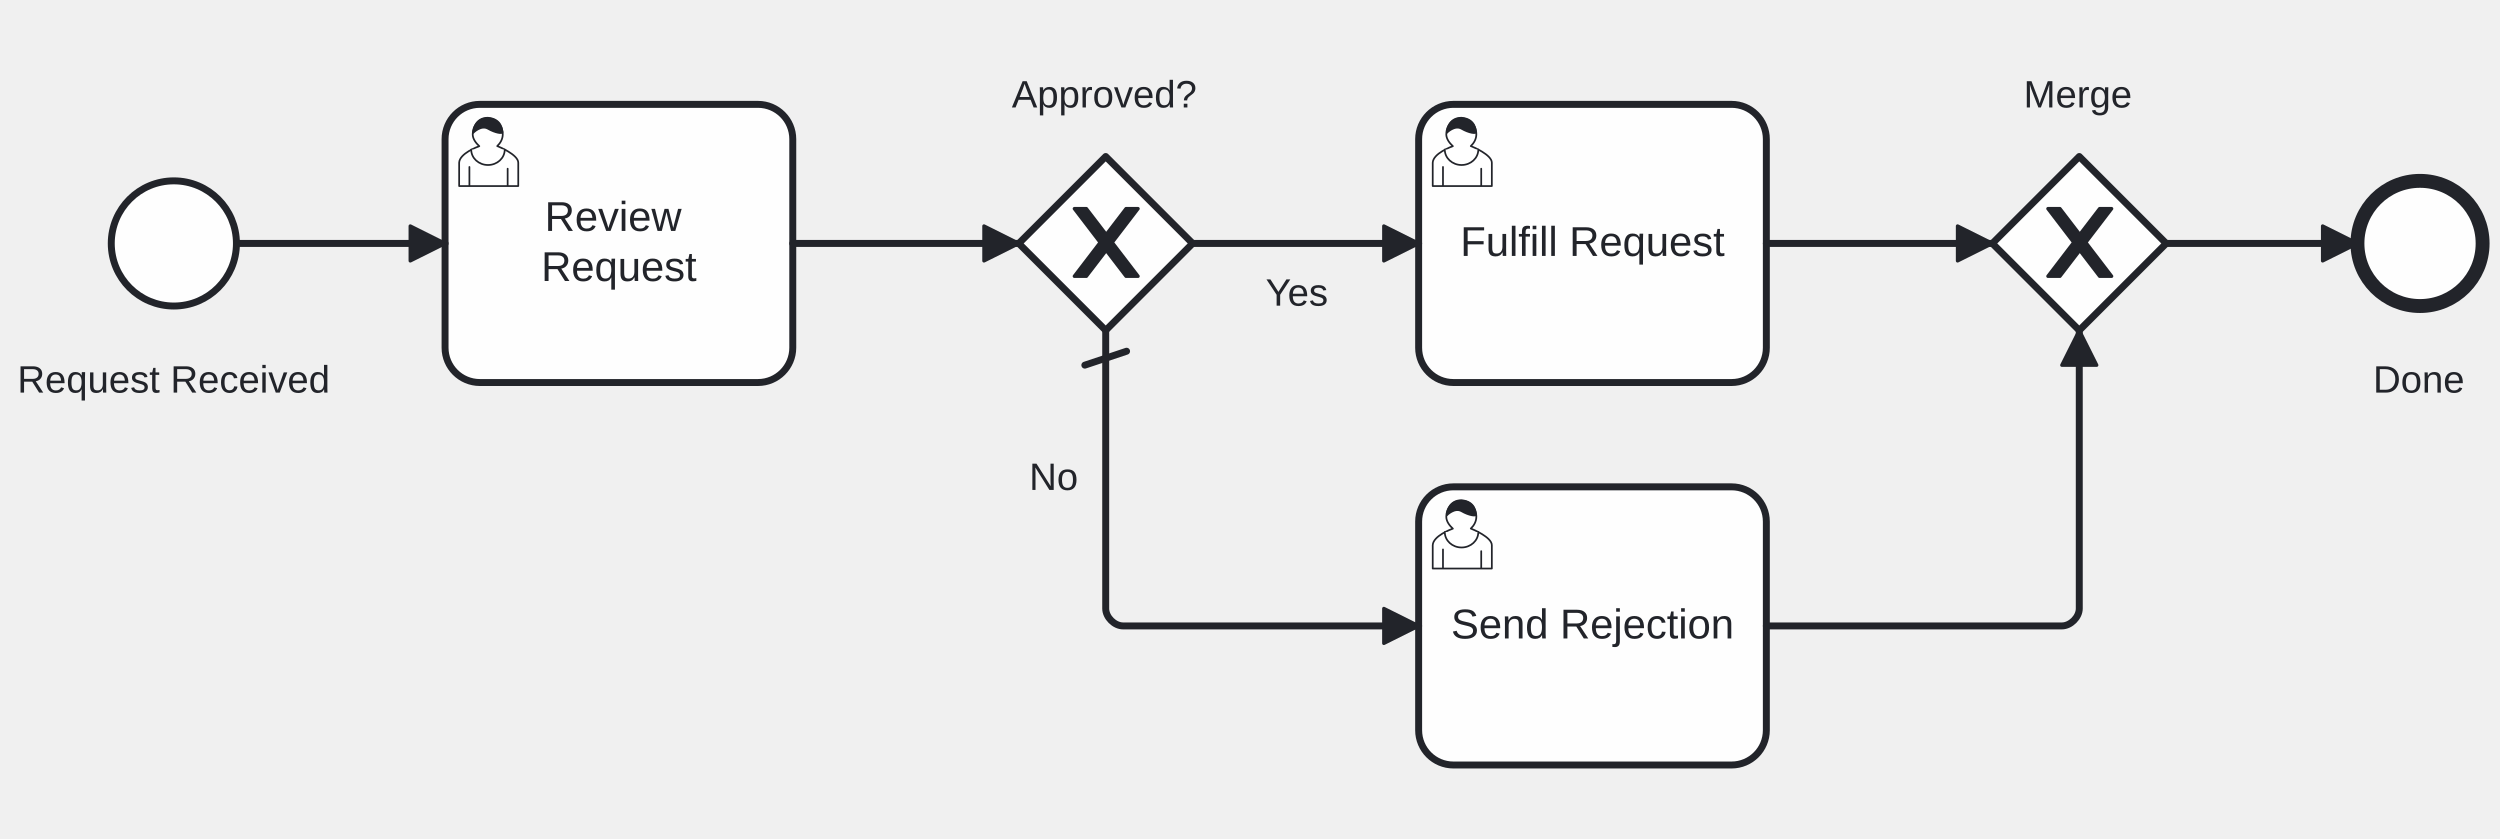
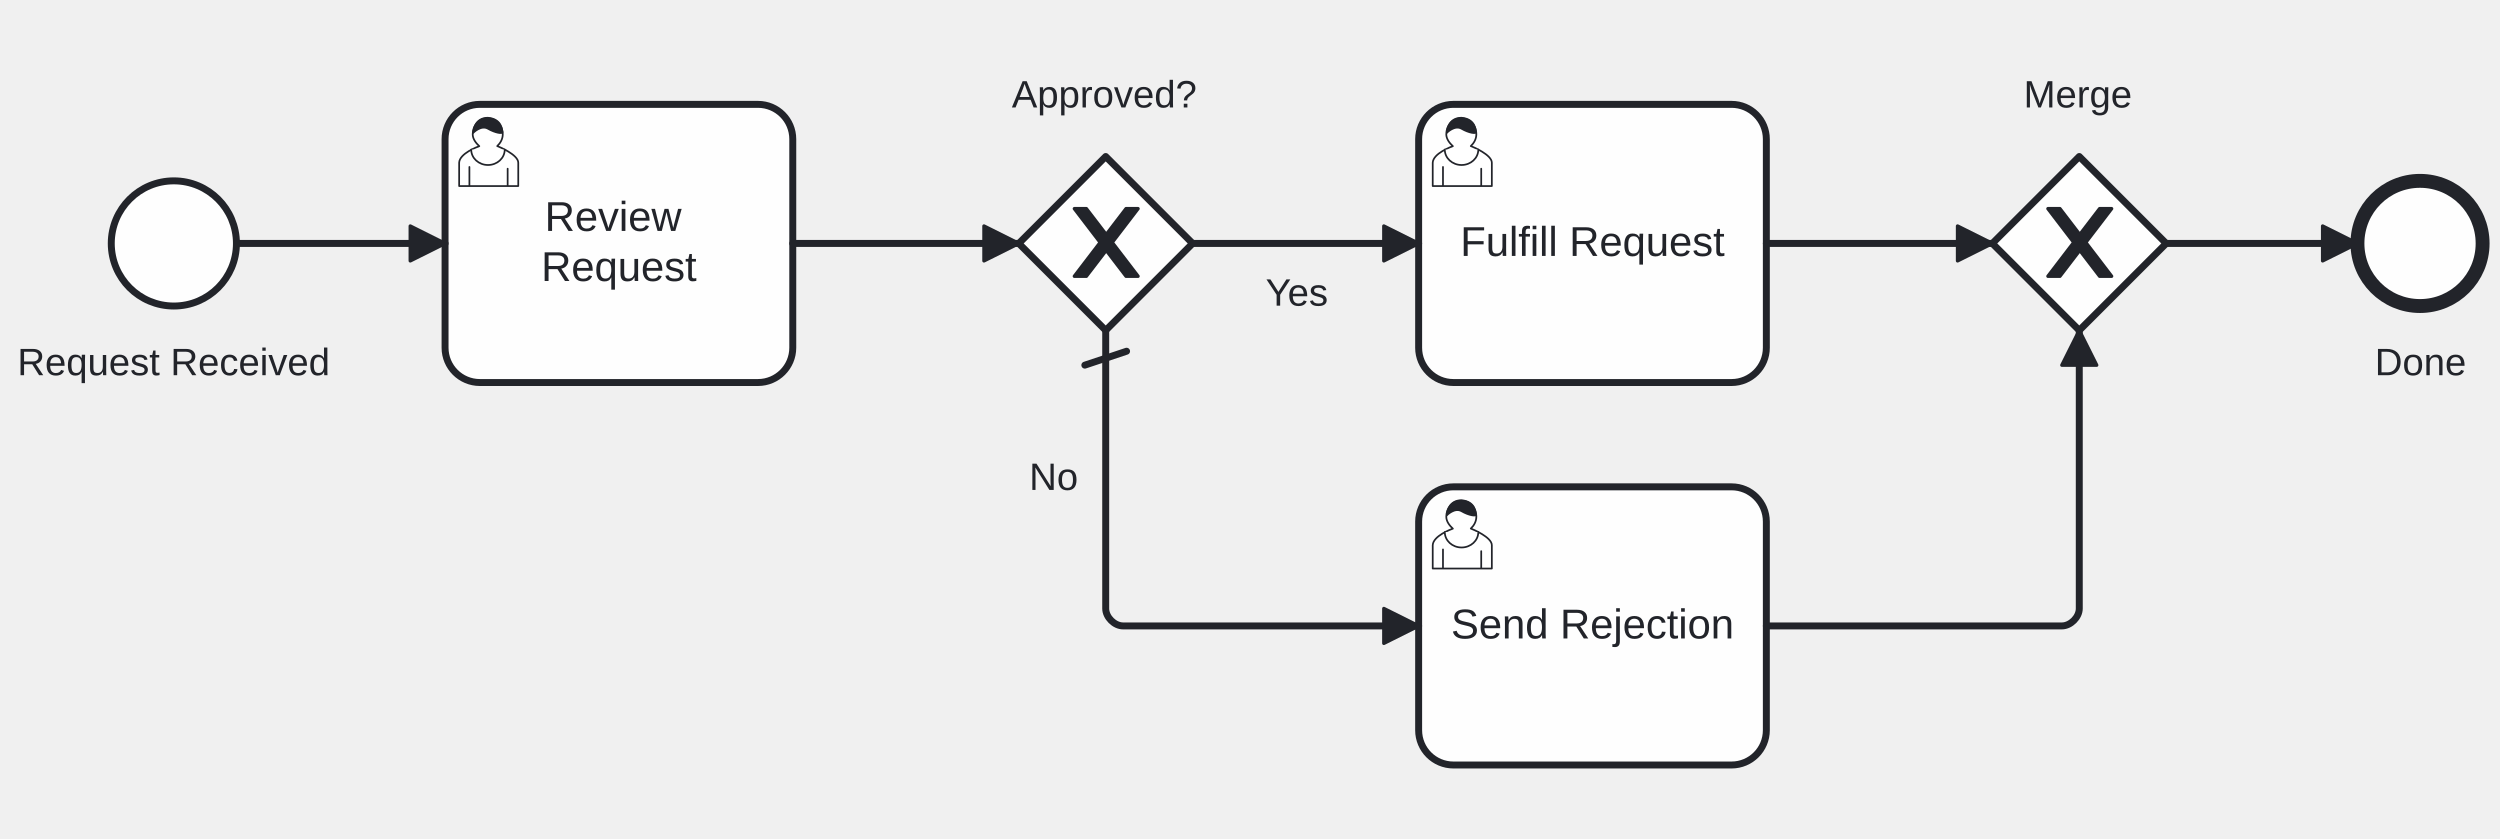
<svg xmlns="http://www.w3.org/2000/svg" width="880" height="295" viewBox="160 86 719 209" version="1.1">
  <g class="djs-group">
-     <g class="djs-element djs-shape" data-element-id="Event_0dskcoo" style="display: block;" transform="translate(192, 122)">
+     <g class="djs-element djs-shape" data-element-id="Event_0dskcoo" transform="translate(192, 122)" style="display: block;">
      <g class="djs-visual">
        <circle cx="18" cy="18" r="18" style="stroke-linecap: round; stroke-linejoin: round; stroke: hsl(225, 10%, 15%); stroke-width: 2px; fill: white; fill-opacity: 0.95;" />
      </g>
      <rect style="fill: none; stroke-opacity: 0; stroke: white; stroke-width: 15px;" class="djs-hit djs-hit-all" x="0" y="0" width="36" height="36" />
      <circle cx="18" cy="18" r="23" style="fill: none;" class="djs-outline" />
    </g>
  </g>
  <g class="djs-group">
-     <g class="djs-element djs-shape" data-element-id="Activity_1a279je" style="display: block;" transform="translate(288, 100)">
+     <g class="djs-element djs-shape" data-element-id="Event_0dskcoo_label" transform="translate(165, 168)" style="display: block;">
+       <g class="djs-visual">
+         <text style="font-family: Arial, sans-serif; font-size: 11px; font-weight: normal; fill: hsl(225, 10%, 15%);" lineHeight="1.2" class="djs-label">
+           <tspan x="0" y="9.9">Request Received</tspan>
+         </text>
+       </g>
+       <rect style="fill: none; stroke-opacity: 0; stroke: white; stroke-width: 15px;" class="djs-hit djs-hit-all" x="0" y="0" width="90" height="14" />
+       <rect x="-5" y="-5" rx="4" width="100" height="24" style="fill: none;" class="djs-outline" />
+     </g>
+   </g>
+   <g class="djs-group">
+     <g class="djs-element djs-shape" data-element-id="Activity_1a279je" transform="translate(288, 100)" style="display: block;">
      <g class="djs-visual">
        <rect x="0" y="0" width="100" height="80" rx="10" ry="10" style="stroke-linecap: round; stroke-linejoin: round; stroke: hsl(225, 10%, 15%); stroke-width: 2px; fill: white; fill-opacity: 0.95;" />
        <text style="font-family: Arial, sans-serif; font-size: 12px; font-weight: normal; fill: hsl(225, 10%, 15%);" lineHeight="1.2" class="djs-label">
          <tspan x="28.664" y="36.4">Review </tspan>
          <tspan x="27.656" y="50.8">Request</tspan>
        </text>
        <path style="fill: white; stroke-linecap: round; stroke-linejoin: round; stroke: hsl(225, 10%, 15%); stroke-width: 0.5px;" d="m 15,12 c 0.909,-0.845 1.594,-2.049 1.594,-3.385 0,-2.554 -1.805,-4.622 -4.357,-4.622 -2.552,0 -4.288,2.068 -4.288,4.622 0,1.348 0.974,2.562 1.896,3.405 -0.529,0.187 -5.669,2.097 -5.794,4.756 v 6.718 h 17 v -6.718 c 0,-2.298 -5.528,-4.595 -6.051,-4.776 zm -8,6 l 0,5.5 m 11,0 l 0,-5" />
        <path style="fill: white; stroke-linecap: round; stroke-linejoin: round; stroke: hsl(225, 10%, 15%); stroke-width: 0.5px;" d="m 15,12 m 2.162,1.009 c 0,2.447 -2.158,4.431 -4.821,4.431 -2.665,0 -4.822,-1.981 -4.822,-4.431 " />
        <path style="fill: hsl(225, 10%, 15%); stroke-linecap: round; stroke-linejoin: round; stroke: hsl(225, 10%, 15%); stroke-width: 0.5px;" d="m 15,12 m -6.9,-3.80 c 0,0 2.251,-2.358 4.274,-1.177 2.024,1.181 4.221,1.537 4.124,0.965 -0.098,-0.57 -0.117,-3.791 -4.191,-4.136 -3.575,0.001 -4.208,3.367 -4.207,4.348 z" />
      </g>
      <rect style="fill: none; stroke-opacity: 0; stroke: white; stroke-width: 15px;" class="djs-hit djs-hit-all" x="0" y="0" width="100" height="80" />
      <rect x="-5" y="-5" rx="14" width="110" height="90" style="fill: none;" class="djs-outline" />
    </g>
  </g>
  <g class="djs-group">
    <g class="djs-element djs-shape" data-element-id="Gateway_0jdocql" style="display: block;" transform="translate(453, 115)">
      <g class="djs-visual">
        <polygon style="stroke-linecap: round; stroke-linejoin: round; stroke: hsl(225, 10%, 15%); stroke-width: 2px; fill: white; fill-opacity: 0.95;" points="25,0 50,25 25,50 0,25" />
        <path style="fill: hsl(225, 10%, 15%); stroke-linecap: round; stroke-linejoin: round; stroke: hsl(225, 10%, 15%); stroke-width: 1px;" d="m 16,15 7.429,9.714 -7.429,9.714 3.429,0 5.714,-7.464 5.714,7.464 3.429,0 -7.429,-9.714 7.429,-9.714 -3.429,0 -5.714,7.464 -5.714,-7.464 -3.429,0 z" />
      </g>
      <rect style="fill: none; stroke-opacity: 0; stroke: white; stroke-width: 15px;" class="djs-hit djs-hit-all" x="0" y="0" width="50" height="50" />
      <rect style="transform-box: fill-box; transform: rotate(45deg); transform-origin: center; fill: none;" x="2" y="2" rx="4" width="46" height="46" class="djs-outline" />
    </g>
  </g>
  <g class="djs-group">
    <g class="djs-element djs-shape" data-element-id="Gateway_1hd85cz" style="display: block;" transform="translate(733, 115)">
      <g class="djs-visual">
        <polygon style="stroke-linecap: round; stroke-linejoin: round; stroke: hsl(225, 10%, 15%); stroke-width: 2px; fill: white; fill-opacity: 0.95;" points="25,0 50,25 25,50 0,25" />
        <path style="fill: hsl(225, 10%, 15%); stroke-linecap: round; stroke-linejoin: round; stroke: hsl(225, 10%, 15%); stroke-width: 1px;" d="m 16,15 7.429,9.714 -7.429,9.714 3.429,0 5.714,-7.464 5.714,7.464 3.429,0 -7.429,-9.714 7.429,-9.714 -3.429,0 -5.714,7.464 -5.714,-7.464 -3.429,0 z" />
      </g>
      <rect style="fill: none; stroke-opacity: 0; stroke: white; stroke-width: 15px;" class="djs-hit djs-hit-all" x="0" y="0" width="50" height="50" />
      <rect style="transform-box: fill-box; transform: rotate(45deg); transform-origin: center; fill: none;" x="2" y="2" rx="4" width="46" height="46" class="djs-outline" />
    </g>
  </g>
  <g class="djs-group">
    <g class="djs-element djs-shape" data-element-id="Event_0a768vd" style="display: block;" transform="translate(838, 122)">
      <g class="djs-visual">
        <circle cx="18" cy="18" r="18" style="stroke-linecap: round; stroke-linejoin: round; stroke: hsl(225, 10%, 15%); stroke-width: 4px; fill: white; fill-opacity: 0.95;" />
      </g>
      <rect style="fill: none; stroke-opacity: 0; stroke: white; stroke-width: 15px;" class="djs-hit djs-hit-all" x="0" y="0" width="36" height="36" />
      <circle cx="18" cy="18" r="24" style="fill: none;" class="djs-outline" />
    </g>
  </g>
  <g class="djs-group">
    <g class="djs-element djs-shape" data-element-id="Activity_1ra1cd4" style="display: block;" transform="translate(568, 100)">
      <g class="djs-visual">
        <rect x="0" y="0" width="100" height="80" rx="10" ry="10" style="stroke-linecap: round; stroke-linejoin: round; stroke: hsl(225, 10%, 15%); stroke-width: 2px; fill: white; fill-opacity: 0.95;" />
        <text style="font-family: Arial, sans-serif; font-size: 12px; font-weight: normal; fill: hsl(225, 10%, 15%);" lineHeight="1.2" class="djs-label">
          <tspan x="11.99" y="43.6">Fulfill Request</tspan>
        </text>
        <path style="fill: white; stroke-linecap: round; stroke-linejoin: round; stroke: hsl(225, 10%, 15%); stroke-width: 0.5px;" d="m 15,12 c 0.909,-0.845 1.594,-2.049 1.594,-3.385 0,-2.554 -1.805,-4.622 -4.357,-4.622 -2.552,0 -4.288,2.068 -4.288,4.622 0,1.348 0.974,2.562 1.896,3.405 -0.529,0.187 -5.669,2.097 -5.794,4.756 v 6.718 h 17 v -6.718 c 0,-2.298 -5.528,-4.595 -6.051,-4.776 zm -8,6 l 0,5.5 m 11,0 l 0,-5" />
        <path style="fill: white; stroke-linecap: round; stroke-linejoin: round; stroke: hsl(225, 10%, 15%); stroke-width: 0.5px;" d="m 15,12 m 2.162,1.009 c 0,2.447 -2.158,4.431 -4.821,4.431 -2.665,0 -4.822,-1.981 -4.822,-4.431 " />
        <path style="fill: hsl(225, 10%, 15%); stroke-linecap: round; stroke-linejoin: round; stroke: hsl(225, 10%, 15%); stroke-width: 0.5px;" d="m 15,12 m -6.9,-3.80 c 0,0 2.251,-2.358 4.274,-1.177 2.024,1.181 4.221,1.537 4.124,0.965 -0.098,-0.57 -0.117,-3.791 -4.191,-4.136 -3.575,0.001 -4.208,3.367 -4.207,4.348 z" />
      </g>
      <rect style="fill: none; stroke-opacity: 0; stroke: white; stroke-width: 15px;" class="djs-hit djs-hit-all" x="0" y="0" width="100" height="80" />
      <rect x="-5" y="-5" rx="14" width="110" height="90" style="fill: none;" class="djs-outline" />
    </g>
  </g>
  <g class="djs-group">
    <g class="djs-element djs-shape" data-element-id="Activity_0ryvb1v" style="display: block;" transform="translate(568, 210)">
      <g class="djs-visual">
        <rect x="0" y="0" width="100" height="80" rx="10" ry="10" style="stroke-linecap: round; stroke-linejoin: round; stroke: hsl(225, 10%, 15%); stroke-width: 2px; fill: white; fill-opacity: 0.95;" />
        <text style="font-family: Arial, sans-serif; font-size: 12px; font-weight: normal; fill: hsl(225, 10%, 15%);" lineHeight="1.2" class="djs-label">
          <tspan x="9.314" y="43.6">Send Rejection</tspan>
        </text>
        <path style="fill: white; stroke-linecap: round; stroke-linejoin: round; stroke: hsl(225, 10%, 15%); stroke-width: 0.5px;" d="m 15,12 c 0.909,-0.845 1.594,-2.049 1.594,-3.385 0,-2.554 -1.805,-4.622 -4.357,-4.622 -2.552,0 -4.288,2.068 -4.288,4.622 0,1.348 0.974,2.562 1.896,3.405 -0.529,0.187 -5.669,2.097 -5.794,4.756 v 6.718 h 17 v -6.718 c 0,-2.298 -5.528,-4.595 -6.051,-4.776 zm -8,6 l 0,5.5 m 11,0 l 0,-5" />
        <path style="fill: white; stroke-linecap: round; stroke-linejoin: round; stroke: hsl(225, 10%, 15%); stroke-width: 0.5px;" d="m 15,12 m 2.162,1.009 c 0,2.447 -2.158,4.431 -4.821,4.431 -2.665,0 -4.822,-1.981 -4.822,-4.431 " />
        <path style="fill: hsl(225, 10%, 15%); stroke-linecap: round; stroke-linejoin: round; stroke: hsl(225, 10%, 15%); stroke-width: 0.5px;" d="m 15,12 m -6.9,-3.80 c 0,0 2.251,-2.358 4.274,-1.177 2.024,1.181 4.221,1.537 4.124,0.965 -0.098,-0.57 -0.117,-3.791 -4.191,-4.136 -3.575,0.001 -4.208,3.367 -4.207,4.348 z" />
      </g>
      <rect style="fill: none; stroke-opacity: 0; stroke: white; stroke-width: 15px;" class="djs-hit djs-hit-all" x="0" y="0" width="100" height="80" />
      <rect x="-5" y="-5" rx="14" width="110" height="90" style="fill: none;" class="djs-outline" />
    </g>
  </g>
  <g class="djs-group">
    <g class="djs-element djs-connection" data-element-id="Flow_0tql777" style="display: block;">
      <g class="djs-visual">
        <defs>
          <marker id="marker-seq-0" viewBox="0 0 20 20" refX="11" refY="10" markerWidth="10" markerHeight="10" orient="auto">
            <path d="M 1 5 L 11 10 L 1 15 Z" style="stroke-linecap: round; stroke-linejoin: round; stroke: hsl(225, 10%, 15%); stroke-width: 1px; fill: hsl(225, 10%, 15%);" />
          </marker>
        </defs>
        <path style="fill: none; stroke-linecap: round; stroke-linejoin: round; stroke: hsl(225, 10%, 15%); stroke-width: 2px; marker-end: url(#marker-seq-0);" data-corner-radius="5" d="M228,140L288,140" />
      </g>
      <path d="M228,140L288,140" style="fill: none; stroke-opacity: 0; stroke: white; stroke-width: 15px;" class="djs-hit djs-hit-stroke" />
      <rect x="223" y="135" rx="4" width="70" height="10" style="fill: none;" class="djs-outline" />
    </g>
  </g>
  <g class="djs-group">
    <g class="djs-element djs-connection" data-element-id="Flow_1vd4vzj" style="display: block;">
      <g class="djs-visual">
        <defs>
          <marker id="marker-seq-1" viewBox="0 0 20 20" refX="11" refY="10" markerWidth="10" markerHeight="10" orient="auto">
            <path d="M 1 5 L 11 10 L 1 15 Z" style="stroke-linecap: round; stroke-linejoin: round; stroke: hsl(225, 10%, 15%); stroke-width: 1px; fill: hsl(225, 10%, 15%);" />
          </marker>
        </defs>
        <path style="fill: none; stroke-linecap: round; stroke-linejoin: round; stroke: hsl(225, 10%, 15%); stroke-width: 2px; marker-end: url(#marker-seq-1);" data-corner-radius="5" d="M503,140L568,140" />
      </g>
      <path d="M503,140L568,140" style="fill: none; stroke-opacity: 0; stroke: white; stroke-width: 15px;" class="djs-hit djs-hit-stroke" />
      <rect x="498" y="135" rx="4" width="75" height="10" style="fill: none;" class="djs-outline" />
    </g>
  </g>
  <g class="djs-group">
    <g class="djs-element djs-connection" data-element-id="Flow_109need" style="display: block;">
      <g class="djs-visual">
        <defs>
          <marker id="marker-seq-2" viewBox="0 0 20 20" refX="11" refY="10" markerWidth="10" markerHeight="10" orient="auto">
            <path d="M 1 5 L 11 10 L 1 15 Z" style="stroke-linecap: round; stroke-linejoin: round; stroke: hsl(225, 10%, 15%); stroke-width: 1px; fill: hsl(225, 10%, 15%);" />
          </marker>
        </defs>
        <path style="fill: none; stroke-linecap: round; stroke-linejoin: round; stroke: hsl(225, 10%, 15%); stroke-width: 2px; marker-end: url(#marker-seq-2);" data-corner-radius="5" d="M668,140L733,140" />
      </g>
      <path d="M668,140L733,140" style="fill: none; stroke-opacity: 0; stroke: white; stroke-width: 15px;" class="djs-hit djs-hit-stroke" />
      <rect x="663" y="135" rx="4" width="75" height="10" style="fill: none;" class="djs-outline" />
    </g>
  </g>
  <g class="djs-group">
    <g class="djs-element djs-connection" data-element-id="Flow_1juidsl" style="display: block;">
      <g class="djs-visual">
        <defs>
          <marker id="marker-seq-3" viewBox="0 0 20 20" refX="11" refY="10" markerWidth="10" markerHeight="10" orient="auto">
            <path d="M 1 5 L 11 10 L 1 15 Z" style="stroke-linecap: round; stroke-linejoin: round; stroke: hsl(225, 10%, 15%); stroke-width: 1px; fill: hsl(225, 10%, 15%);" />
          </marker>
        </defs>
        <path style="fill: none; stroke-linecap: round; stroke-linejoin: round; stroke: hsl(225, 10%, 15%); stroke-width: 2px; marker-end: url(#marker-seq-3);" data-corner-radius="5" d="M783,140L838,140" />
      </g>
      <path d="M783,140L838,140" style="fill: none; stroke-opacity: 0; stroke: white; stroke-width: 15px;" class="djs-hit djs-hit-stroke" />
      <rect x="778" y="135" rx="4" width="65" height="10" style="fill: none;" class="djs-outline" />
    </g>
  </g>
  <g class="djs-group">
    <g class="djs-element djs-connection" data-element-id="Flow_0pkj4i7" style="display: block;">
      <g class="djs-visual">
        <defs>
          <marker id="marker-seq-4" viewBox="0 0 20 20" refX="11" refY="10" markerWidth="10" markerHeight="10" orient="auto">
            <path d="M 1 5 L 11 10 L 1 15 Z" style="stroke-linecap: round; stroke-linejoin: round; stroke: hsl(225, 10%, 15%); stroke-width: 1px; fill: hsl(225, 10%, 15%);" />
          </marker>
          <marker id="marker-seq-5" viewBox="0 0 20 20" refX="0" refY="10" markerWidth="10" markerHeight="10" orient="auto">
            <path d="M 6 4 L 10 16" style="stroke-linecap: round; stroke-linejoin: round; stroke: hsl(225, 10%, 15%); stroke-width: 2px; fill: none;" />
          </marker>
        </defs>
        <path style="fill: none; stroke-linecap: round; stroke-linejoin: round; stroke: hsl(225, 10%, 15%); stroke-width: 2px; marker-end: url(#marker-seq-4); marker-start: url(#marker-seq-5);" data-corner-radius="5" d="M478,165L478,245C478,247.5,480.5,250,483,250L568,250" />
      </g>
      <path d="M478,165L478,250L568,250" style="fill: none; stroke-opacity: 0; stroke: white; stroke-width: 15px;" class="djs-hit djs-hit-stroke" />
      <rect x="473" y="160" rx="4" width="100" height="95" style="fill: none;" class="djs-outline" />
    </g>
  </g>
  <g class="djs-group">
    <g class="djs-element djs-connection" data-element-id="Flow_1mt6667" style="display: block;">
      <g class="djs-visual">
        <defs>
          <marker id="marker-seq-6" viewBox="0 0 20 20" refX="11" refY="10" markerWidth="10" markerHeight="10" orient="auto">
            <path d="M 1 5 L 11 10 L 1 15 Z" style="stroke-linecap: round; stroke-linejoin: round; stroke: hsl(225, 10%, 15%); stroke-width: 1px; fill: hsl(225, 10%, 15%);" />
          </marker>
        </defs>
        <path style="fill: none; stroke-linecap: round; stroke-linejoin: round; stroke: hsl(225, 10%, 15%); stroke-width: 2px; marker-end: url(#marker-seq-6);" data-corner-radius="5" d="M668,250L753,250C755.5,250,758,247.5,758,245L758,165" />
      </g>
      <path d="M668,250L758,250L758,165" style="fill: none; stroke-opacity: 0; stroke: white; stroke-width: 15px;" class="djs-hit djs-hit-stroke" />
      <rect x="663" y="160" rx="4" width="100" height="95" style="fill: none;" class="djs-outline" />
    </g>
  </g>
  <g class="djs-group">
    <g class="djs-element djs-connection" data-element-id="Flow_0uy0kub" style="display: block;">
      <g class="djs-visual">
        <defs>
          <marker id="marker-seq-7" viewBox="0 0 20 20" refX="11" refY="10" markerWidth="10" markerHeight="10" orient="auto">
            <path d="M 1 5 L 11 10 L 1 15 Z" style="stroke-linecap: round; stroke-linejoin: round; stroke: hsl(225, 10%, 15%); stroke-width: 1px; fill: hsl(225, 10%, 15%);" />
          </marker>
        </defs>
        <path style="fill: none; stroke-linecap: round; stroke-linejoin: round; stroke: hsl(225, 10%, 15%); stroke-width: 2px; marker-end: url(#marker-seq-7);" data-corner-radius="5" d="M388,140L453,140" />
      </g>
      <path d="M388,140L453,140" style="fill: none; stroke-opacity: 0; stroke: white; stroke-width: 15px;" class="djs-hit djs-hit-stroke" />
      <rect x="383" y="135" rx="4" width="75" height="10" style="fill: none;" class="djs-outline" />
    </g>
  </g>
  <g class="djs-group">
+     <g class="djs-element djs-shape" data-element-id="Gateway_0jdocql_label" style="display: block;" transform="translate(451, 91)">
+       <g class="djs-visual">
+         <text style="font-family: Arial, sans-serif; font-size: 11px; font-weight: normal; fill: hsl(225, 10%, 15%);" lineHeight="1.2" class="djs-label">
+           <tspan x="0" y="9.9">Approved?</tspan>
+         </text>
+       </g>
+       <rect style="fill: none; stroke-opacity: 0; stroke: white; stroke-width: 15px;" class="djs-hit djs-hit-all" x="0" y="0" width="54" height="14" />
+       <rect x="-5" y="-5" rx="4" width="64" height="24" style="fill: none;" class="djs-outline" />
+     </g>
+   </g>
+   <g class="djs-group">
+     <g class="djs-element djs-shape" data-element-id="Gateway_1hd85cz_label" style="display: block;" transform="translate(742, 91)">
+       <g class="djs-visual">
+         <text style="font-family: Arial, sans-serif; font-size: 11px; font-weight: normal; fill: hsl(225, 10%, 15%);" lineHeight="1.2" class="djs-label">
+           <tspan x="0" y="9.9">Merge</tspan>
+         </text>
+       </g>
+       <rect style="fill: none; stroke-opacity: 0; stroke: white; stroke-width: 15px;" class="djs-hit djs-hit-all" x="0" y="0" width="32" height="14" />
+       <rect x="-5" y="-5" rx="4" width="42" height="24" style="fill: none;" class="djs-outline" />
+     </g>
+   </g>
+   <g class="djs-group">
+     <g class="djs-element djs-shape" data-element-id="Event_0a768vd_label" style="display: block;" transform="translate(843, 168)">
+       <g class="djs-visual">
+         <text style="font-family: Arial, sans-serif; font-size: 11px; font-weight: normal; fill: hsl(225, 10%, 15%);" lineHeight="1.2" class="djs-label">
+           <tspan x="0" y="9.9">Done</tspan>
+         </text>
+       </g>
+       <rect style="fill: none; stroke-opacity: 0; stroke: white; stroke-width: 15px;" class="djs-hit djs-hit-all" x="0" y="0" width="27" height="14" />
+       <rect x="-5" y="-5" rx="4" width="37" height="24" style="fill: none;" class="djs-outline" />
+     </g>
+   </g>
+   <g class="djs-group">
    <g class="djs-element djs-shape" data-element-id="Flow_1vd4vzj_label" style="display: block;" transform="translate(524, 148)">
      <g class="djs-visual">
        <text style="font-family: Arial, sans-serif; font-size: 11px; font-weight: normal; fill: hsl(225, 10%, 15%);" lineHeight="1.2" class="djs-label">
          <tspan x="0" y="9.9">Yes</tspan>
        </text>
      </g>
      <rect style="fill: none; stroke-opacity: 0; stroke: white; stroke-width: 15px;" class="djs-hit djs-hit-all" x="0" y="0" width="19" height="14" />
      <rect x="-5" y="-5" rx="4" width="29" height="24" style="fill: none;" class="djs-outline" />
    </g>
  </g>
  <g class="djs-group">
    <g class="djs-element djs-shape" data-element-id="Flow_0pkj4i7_label" style="display: block;" transform="translate(456, 201)">
      <g class="djs-visual">
        <text style="font-family: Arial, sans-serif; font-size: 11px; font-weight: normal; fill: hsl(225, 10%, 15%);" lineHeight="1.2" class="djs-label">
          <tspan x="0" y="9.9">No</tspan>
        </text>
      </g>
      <rect style="fill: none; stroke-opacity: 0; stroke: white; stroke-width: 15px;" class="djs-hit djs-hit-all" x="0" y="0" width="15" height="14" />
      <rect x="-5" y="-5" rx="4" width="25" height="24" style="fill: none;" class="djs-outline" />
    </g>
  </g>
-   <g class="djs-group">
-     <g class="djs-element djs-shape" data-element-id="Gateway_0jdocql_label" style="display: block;" transform="translate(451, 91)">
-       <g class="djs-visual">
-         <text style="font-family: Arial, sans-serif; font-size: 11px; font-weight: normal; fill: hsl(225, 10%, 15%);" lineHeight="1.2" class="djs-label">
-           <tspan x="0" y="9.9">Approved?</tspan>
-         </text>
-       </g>
-       <rect style="fill: none; stroke-opacity: 0; stroke: white; stroke-width: 15px;" class="djs-hit djs-hit-all" x="0" y="0" width="54" height="14" />
-       <rect x="-5" y="-5" rx="4" width="64" height="24" style="fill: none;" class="djs-outline" />
-     </g>
-   </g>
-   <g class="djs-group">
-     <g class="djs-element djs-shape" data-element-id="Gateway_1hd85cz_label" style="display: block;" transform="translate(742, 91)">
-       <g class="djs-visual">
-         <text style="font-family: Arial, sans-serif; font-size: 11px; font-weight: normal; fill: hsl(225, 10%, 15%);" lineHeight="1.2" class="djs-label">
-           <tspan x="0" y="9.9">Merge</tspan>
-         </text>
-       </g>
-       <rect style="fill: none; stroke-opacity: 0; stroke: white; stroke-width: 15px;" class="djs-hit djs-hit-all" x="0" y="0" width="32" height="14" />
-       <rect x="-5" y="-5" rx="4" width="42" height="24" style="fill: none;" class="djs-outline" />
-     </g>
-   </g>
-   <g class="djs-group">
-     <g class="djs-element djs-shape" data-element-id="Event_0dskcoo_label" style="display: block;" transform="translate(165, 173)">
-       <g class="djs-visual">
-         <text style="font-family: Arial, sans-serif; font-size: 11px; font-weight: normal; fill: hsl(225, 10%, 15%);" lineHeight="1.2" class="djs-label">
-           <tspan x="0" y="9.9">Request Received</tspan>
-         </text>
-       </g>
-       <rect style="fill: none; stroke-opacity: 0; stroke: white; stroke-width: 15px;" class="djs-hit djs-hit-all" x="0" y="0" width="90" height="14" />
-       <rect x="-5" y="-5" rx="4" width="100" height="24" style="fill: none;" class="djs-outline" />
-     </g>
-   </g>
-   <g class="djs-group">
-     <g class="djs-element djs-shape" data-element-id="Event_0a768vd_label" style="display: block;" transform="translate(842.5, 173)">
-       <g class="djs-visual">
-         <text style="font-family: Arial, sans-serif; font-size: 11px; font-weight: normal; fill: hsl(225, 10%, 15%);" lineHeight="1.2" class="djs-label">
-           <tspan x="0" y="9.9">Done</tspan>
-         </text>
-       </g>
-       <rect style="fill: none; stroke-opacity: 0; stroke: white; stroke-width: 15px;" class="djs-hit djs-hit-all" x="0" y="0" width="27" height="14" />
-       <rect x="-5" y="-5" rx="4" width="37" height="24" style="fill: none;" class="djs-outline" />
-     </g>
-   </g>
</svg>
